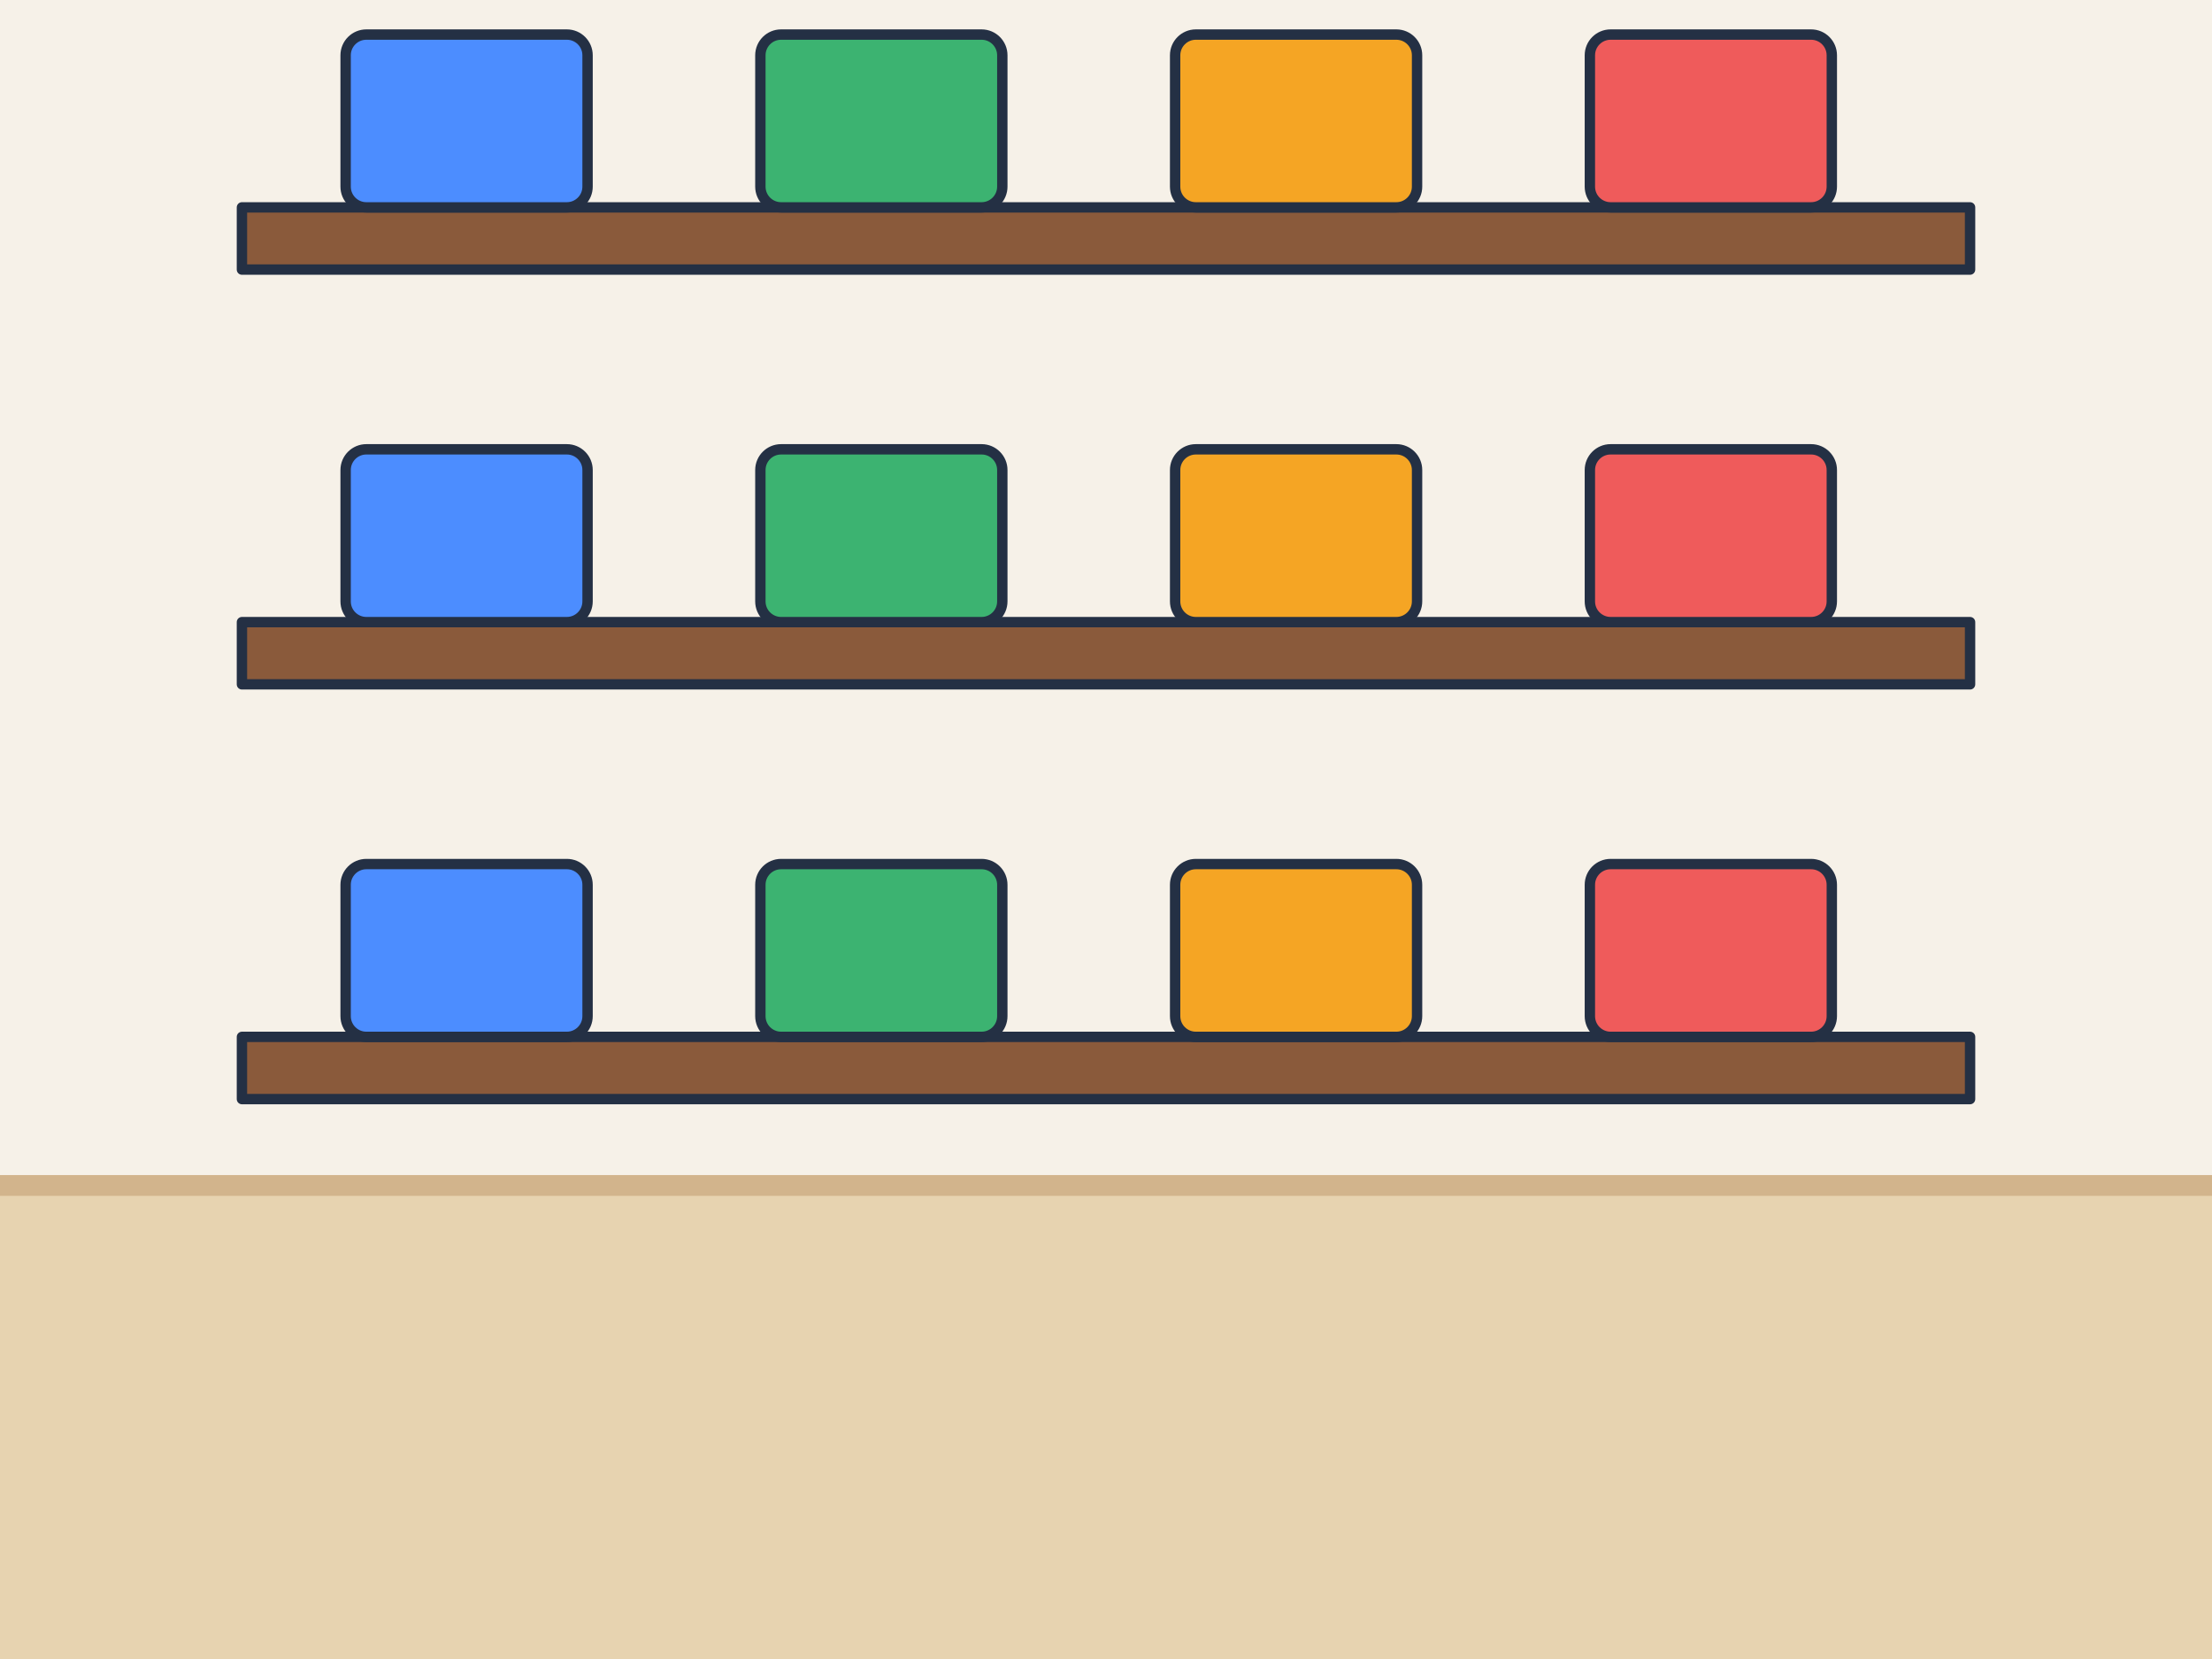
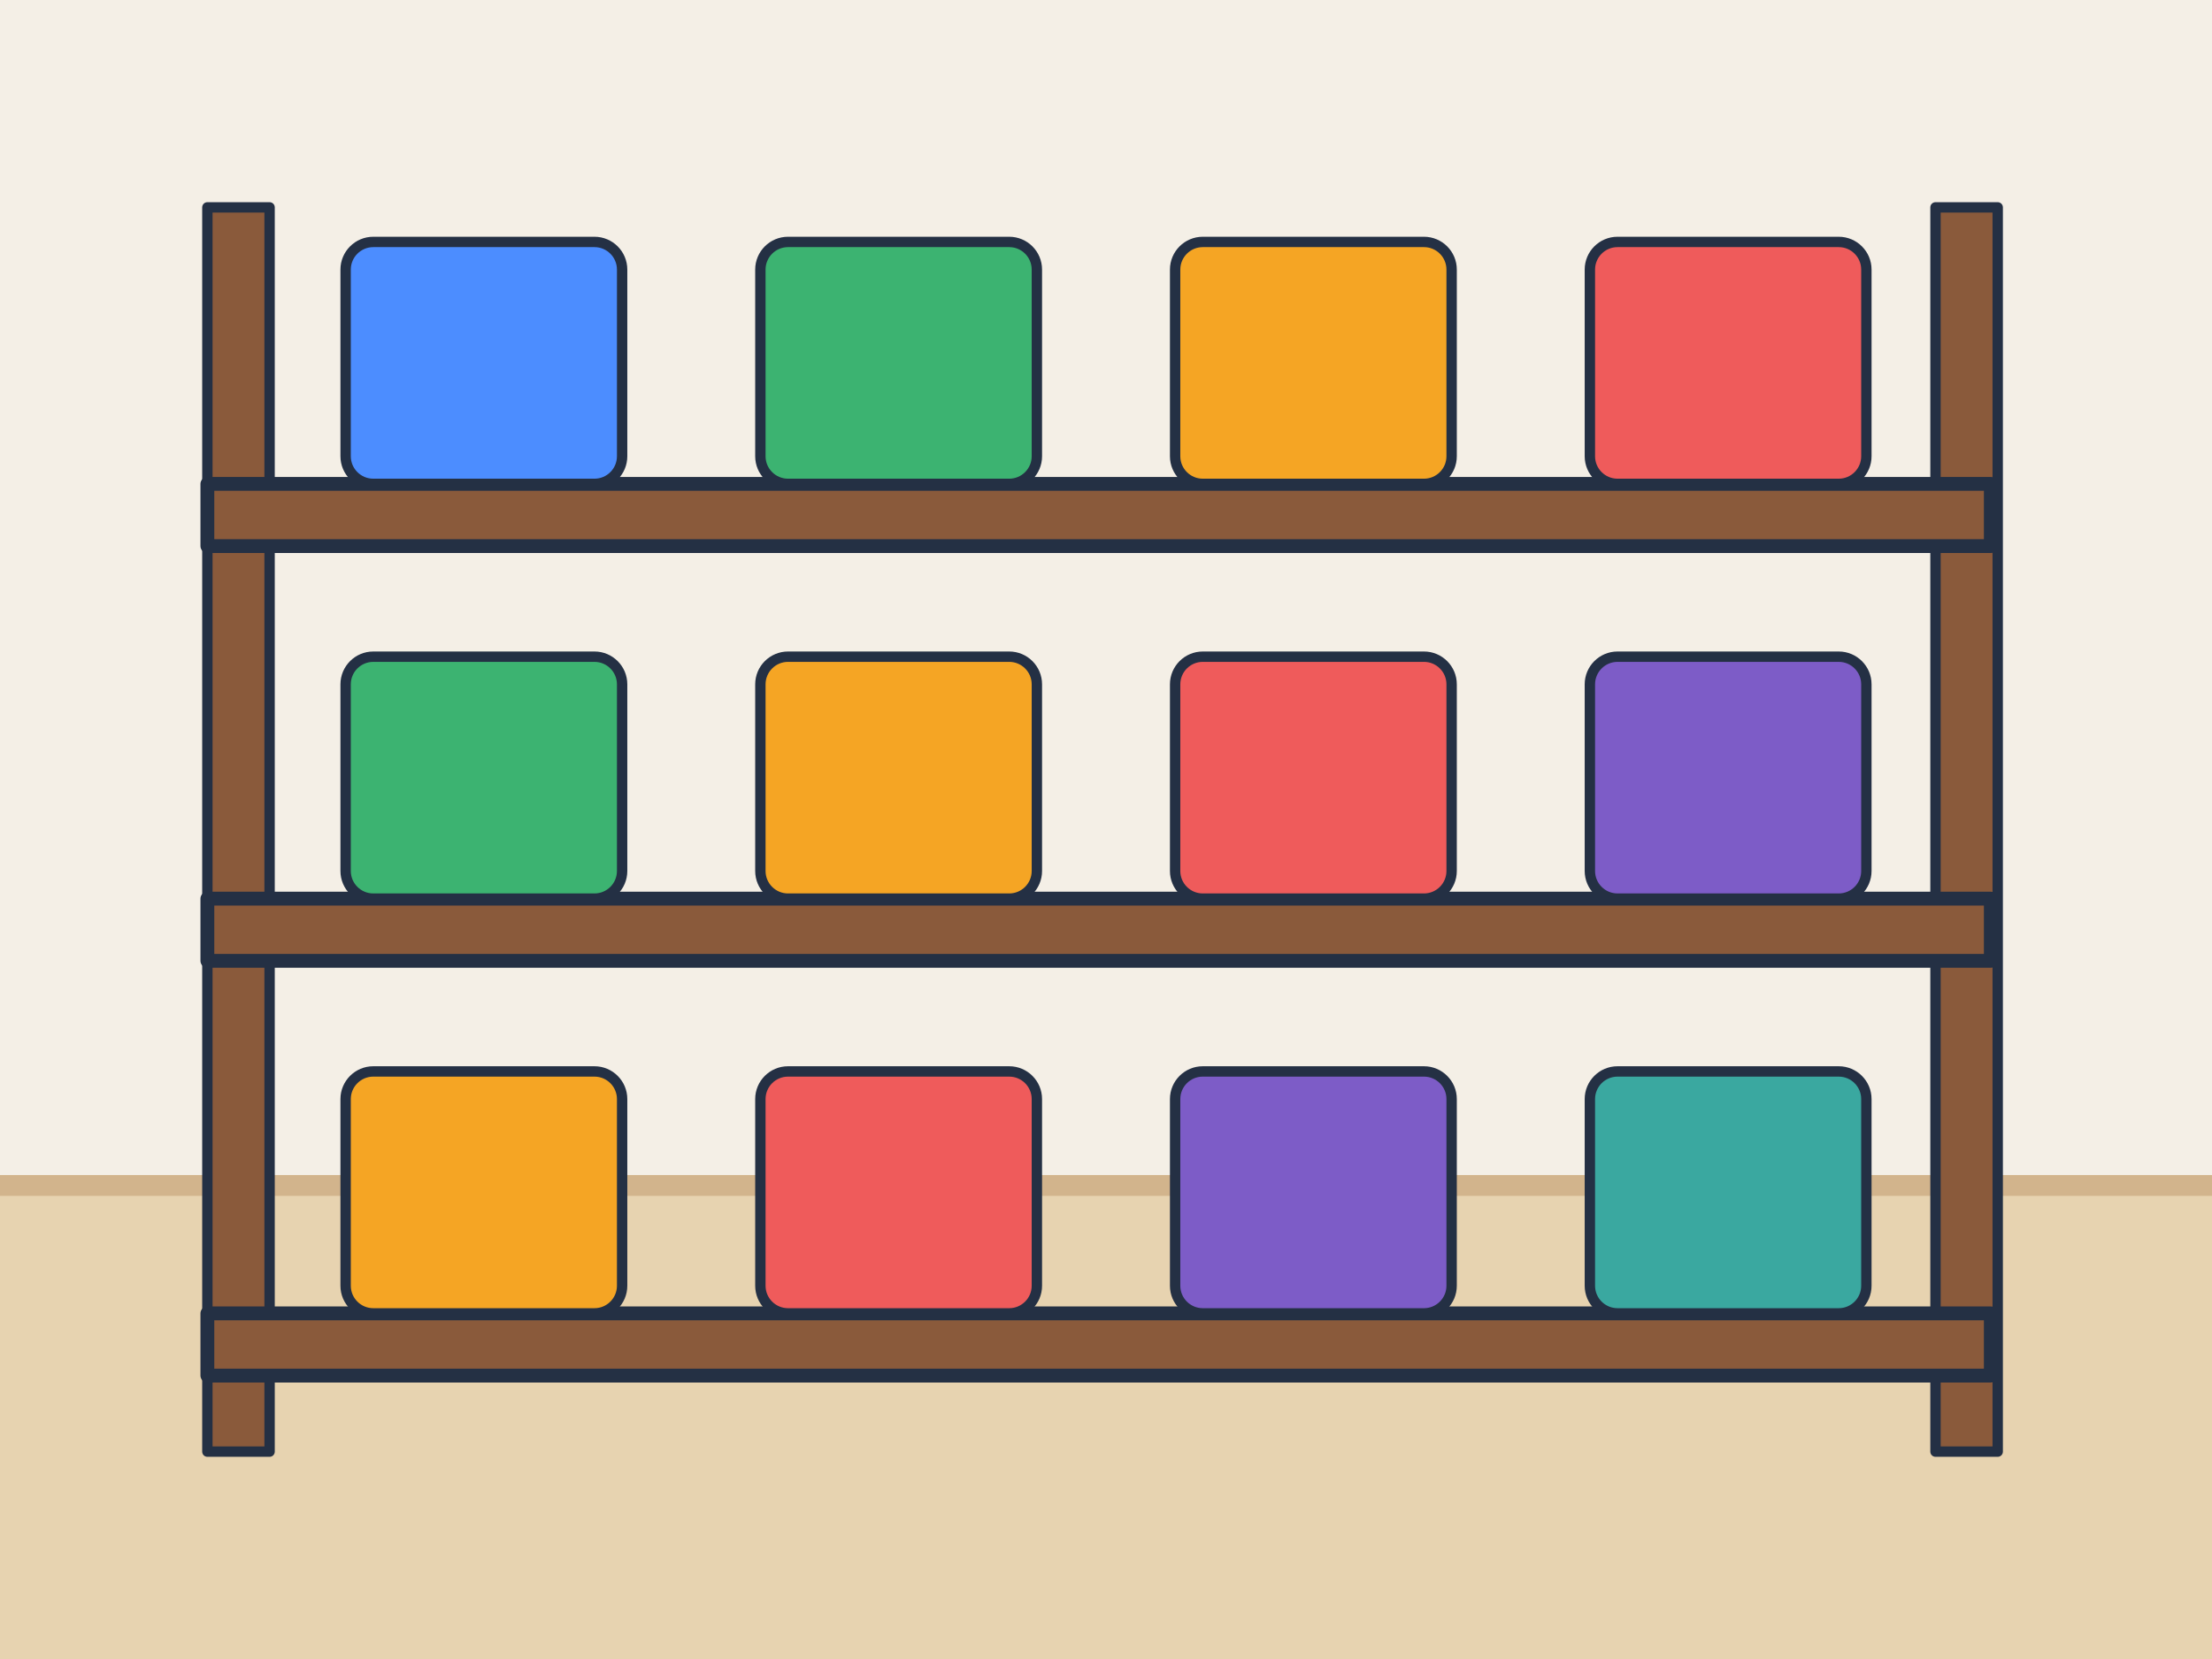
<svg xmlns="http://www.w3.org/2000/svg" width="640" height="480" viewBox="0 0 640 480" shape-rendering="geometricPrecision">
  <rect x="0.0" y="0.0" width="640.0" height="480.0" fill="#d7f0ff" />
-   <rect x="0.0" y="0.0" width="640.0" height="480.0" fill="#f6f1e8" />
+   <rect x="0.0" y="0.0" width="640.0" height="480.0" fill="#f4efe6" />
  <rect x="0.0" y="340.0" width="640.0" height="140.0" fill="#e7d3b0" />
  <rect x="0.0" y="340.0" width="640.0" height="6.0" fill="#d2b48c" />
-   <rect x="70.0" y="60.0" width="500.0" height="18.0" fill="#8a5a3b" stroke="#243044" stroke-width="3.0" stroke-linejoin="round" stroke-linecap="round" />
-   <rect x="100.0" y="10.0" width="70.0" height="50.0" rx="6.0" fill="#4c8dff" stroke="#243044" stroke-width="3.0" stroke-linejoin="round" stroke-linecap="round" />
-   <rect x="220.0" y="10.0" width="70.0" height="50.0" rx="6.0" fill="#3cb371" stroke="#243044" stroke-width="3.0" stroke-linejoin="round" stroke-linecap="round" />
-   <rect x="340.0" y="10.0" width="70.0" height="50.0" rx="6.0" fill="#f5a524" stroke="#243044" stroke-width="3.0" stroke-linejoin="round" stroke-linecap="round" />
-   <rect x="460.0" y="10.0" width="70.0" height="50.0" rx="6.0" fill="#ef5b5b" stroke="#243044" stroke-width="3.0" stroke-linejoin="round" stroke-linecap="round" />
-   <rect x="70.0" y="180.0" width="500.0" height="18.0" fill="#8a5a3b" stroke="#243044" stroke-width="3.0" stroke-linejoin="round" stroke-linecap="round" />
-   <rect x="100.0" y="130.0" width="70.0" height="50.0" rx="6.0" fill="#4c8dff" stroke="#243044" stroke-width="3.0" stroke-linejoin="round" stroke-linecap="round" />
-   <rect x="220.0" y="130.0" width="70.0" height="50.0" rx="6.0" fill="#3cb371" stroke="#243044" stroke-width="3.0" stroke-linejoin="round" stroke-linecap="round" />
-   <rect x="340.0" y="130.0" width="70.0" height="50.0" rx="6.0" fill="#f5a524" stroke="#243044" stroke-width="3.0" stroke-linejoin="round" stroke-linecap="round" />
-   <rect x="460.0" y="130.0" width="70.0" height="50.0" rx="6.0" fill="#ef5b5b" stroke="#243044" stroke-width="3.0" stroke-linejoin="round" stroke-linecap="round" />
-   <rect x="70.0" y="300.0" width="500.0" height="18.0" fill="#8a5a3b" stroke="#243044" stroke-width="3.0" stroke-linejoin="round" stroke-linecap="round" />
-   <rect x="100.0" y="250.0" width="70.0" height="50.0" rx="6.0" fill="#4c8dff" stroke="#243044" stroke-width="3.0" stroke-linejoin="round" stroke-linecap="round" />
-   <rect x="220.0" y="250.0" width="70.0" height="50.0" rx="6.0" fill="#3cb371" stroke="#243044" stroke-width="3.0" stroke-linejoin="round" stroke-linecap="round" />
-   <rect x="340.0" y="250.0" width="70.0" height="50.0" rx="6.0" fill="#f5a524" stroke="#243044" stroke-width="3.0" stroke-linejoin="round" stroke-linecap="round" />
-   <rect x="460.0" y="250.0" width="70.0" height="50.0" rx="6.0" fill="#ef5b5b" stroke="#243044" stroke-width="3.0" stroke-linejoin="round" stroke-linecap="round" />
+   <rect x="60.0" y="60.0" width="18.0" height="360.0" fill="#8a5a3b" stroke="#243044" stroke-width="3.0" stroke-linejoin="round" stroke-linecap="round" />
+   <rect x="560.0" y="60.0" width="18.0" height="360.0" fill="#8a5a3b" stroke="#243044" stroke-width="3.0" stroke-linejoin="round" stroke-linecap="round" />
+   <rect x="60.0" y="140.0" width="516.0" height="18.0" fill="#8a5a3b" stroke="#243044" stroke-width="4.0" stroke-linejoin="round" stroke-linecap="round" />
+   <rect x="100.0" y="70.0" width="80.0" height="70.0" rx="8.0" fill="#4c8dff" stroke="#243044" stroke-width="3.0" stroke-linejoin="round" stroke-linecap="round" />
+   <rect x="220.0" y="70.0" width="80.0" height="70.0" rx="8.0" fill="#3cb371" stroke="#243044" stroke-width="3.0" stroke-linejoin="round" stroke-linecap="round" />
+   <rect x="340.0" y="70.0" width="80.0" height="70.0" rx="8.0" fill="#f5a524" stroke="#243044" stroke-width="3.0" stroke-linejoin="round" stroke-linecap="round" />
+   <rect x="460.0" y="70.0" width="80.0" height="70.0" rx="8.0" fill="#ef5b5b" stroke="#243044" stroke-width="3.0" stroke-linejoin="round" stroke-linecap="round" />
+   <rect x="60.0" y="260.0" width="516.0" height="18.0" fill="#8a5a3b" stroke="#243044" stroke-width="4.0" stroke-linejoin="round" stroke-linecap="round" />
+   <rect x="100.0" y="190.0" width="80.0" height="70.0" rx="8.0" fill="#3cb371" stroke="#243044" stroke-width="3.0" stroke-linejoin="round" stroke-linecap="round" />
+   <rect x="220.0" y="190.0" width="80.0" height="70.0" rx="8.0" fill="#f5a524" stroke="#243044" stroke-width="3.0" stroke-linejoin="round" stroke-linecap="round" />
+   <rect x="340.0" y="190.0" width="80.0" height="70.0" rx="8.0" fill="#ef5b5b" stroke="#243044" stroke-width="3.0" stroke-linejoin="round" stroke-linecap="round" />
+   <rect x="460.0" y="190.0" width="80.0" height="70.0" rx="8.0" fill="#7d5cc7" stroke="#243044" stroke-width="3.0" stroke-linejoin="round" stroke-linecap="round" />
+   <rect x="60.0" y="380.0" width="516.0" height="18.0" fill="#8a5a3b" stroke="#243044" stroke-width="4.0" stroke-linejoin="round" stroke-linecap="round" />
+   <rect x="100.0" y="310.0" width="80.0" height="70.0" rx="8.0" fill="#f5a524" stroke="#243044" stroke-width="3.0" stroke-linejoin="round" stroke-linecap="round" />
+   <rect x="220.0" y="310.0" width="80.0" height="70.0" rx="8.0" fill="#ef5b5b" stroke="#243044" stroke-width="3.0" stroke-linejoin="round" stroke-linecap="round" />
+   <rect x="340.0" y="310.0" width="80.0" height="70.0" rx="8.0" fill="#7d5cc7" stroke="#243044" stroke-width="3.0" stroke-linejoin="round" stroke-linecap="round" />
+   <rect x="460.0" y="310.0" width="80.0" height="70.0" rx="8.0" fill="#3aa8a0" stroke="#243044" stroke-width="3.0" stroke-linejoin="round" stroke-linecap="round" />
</svg>
